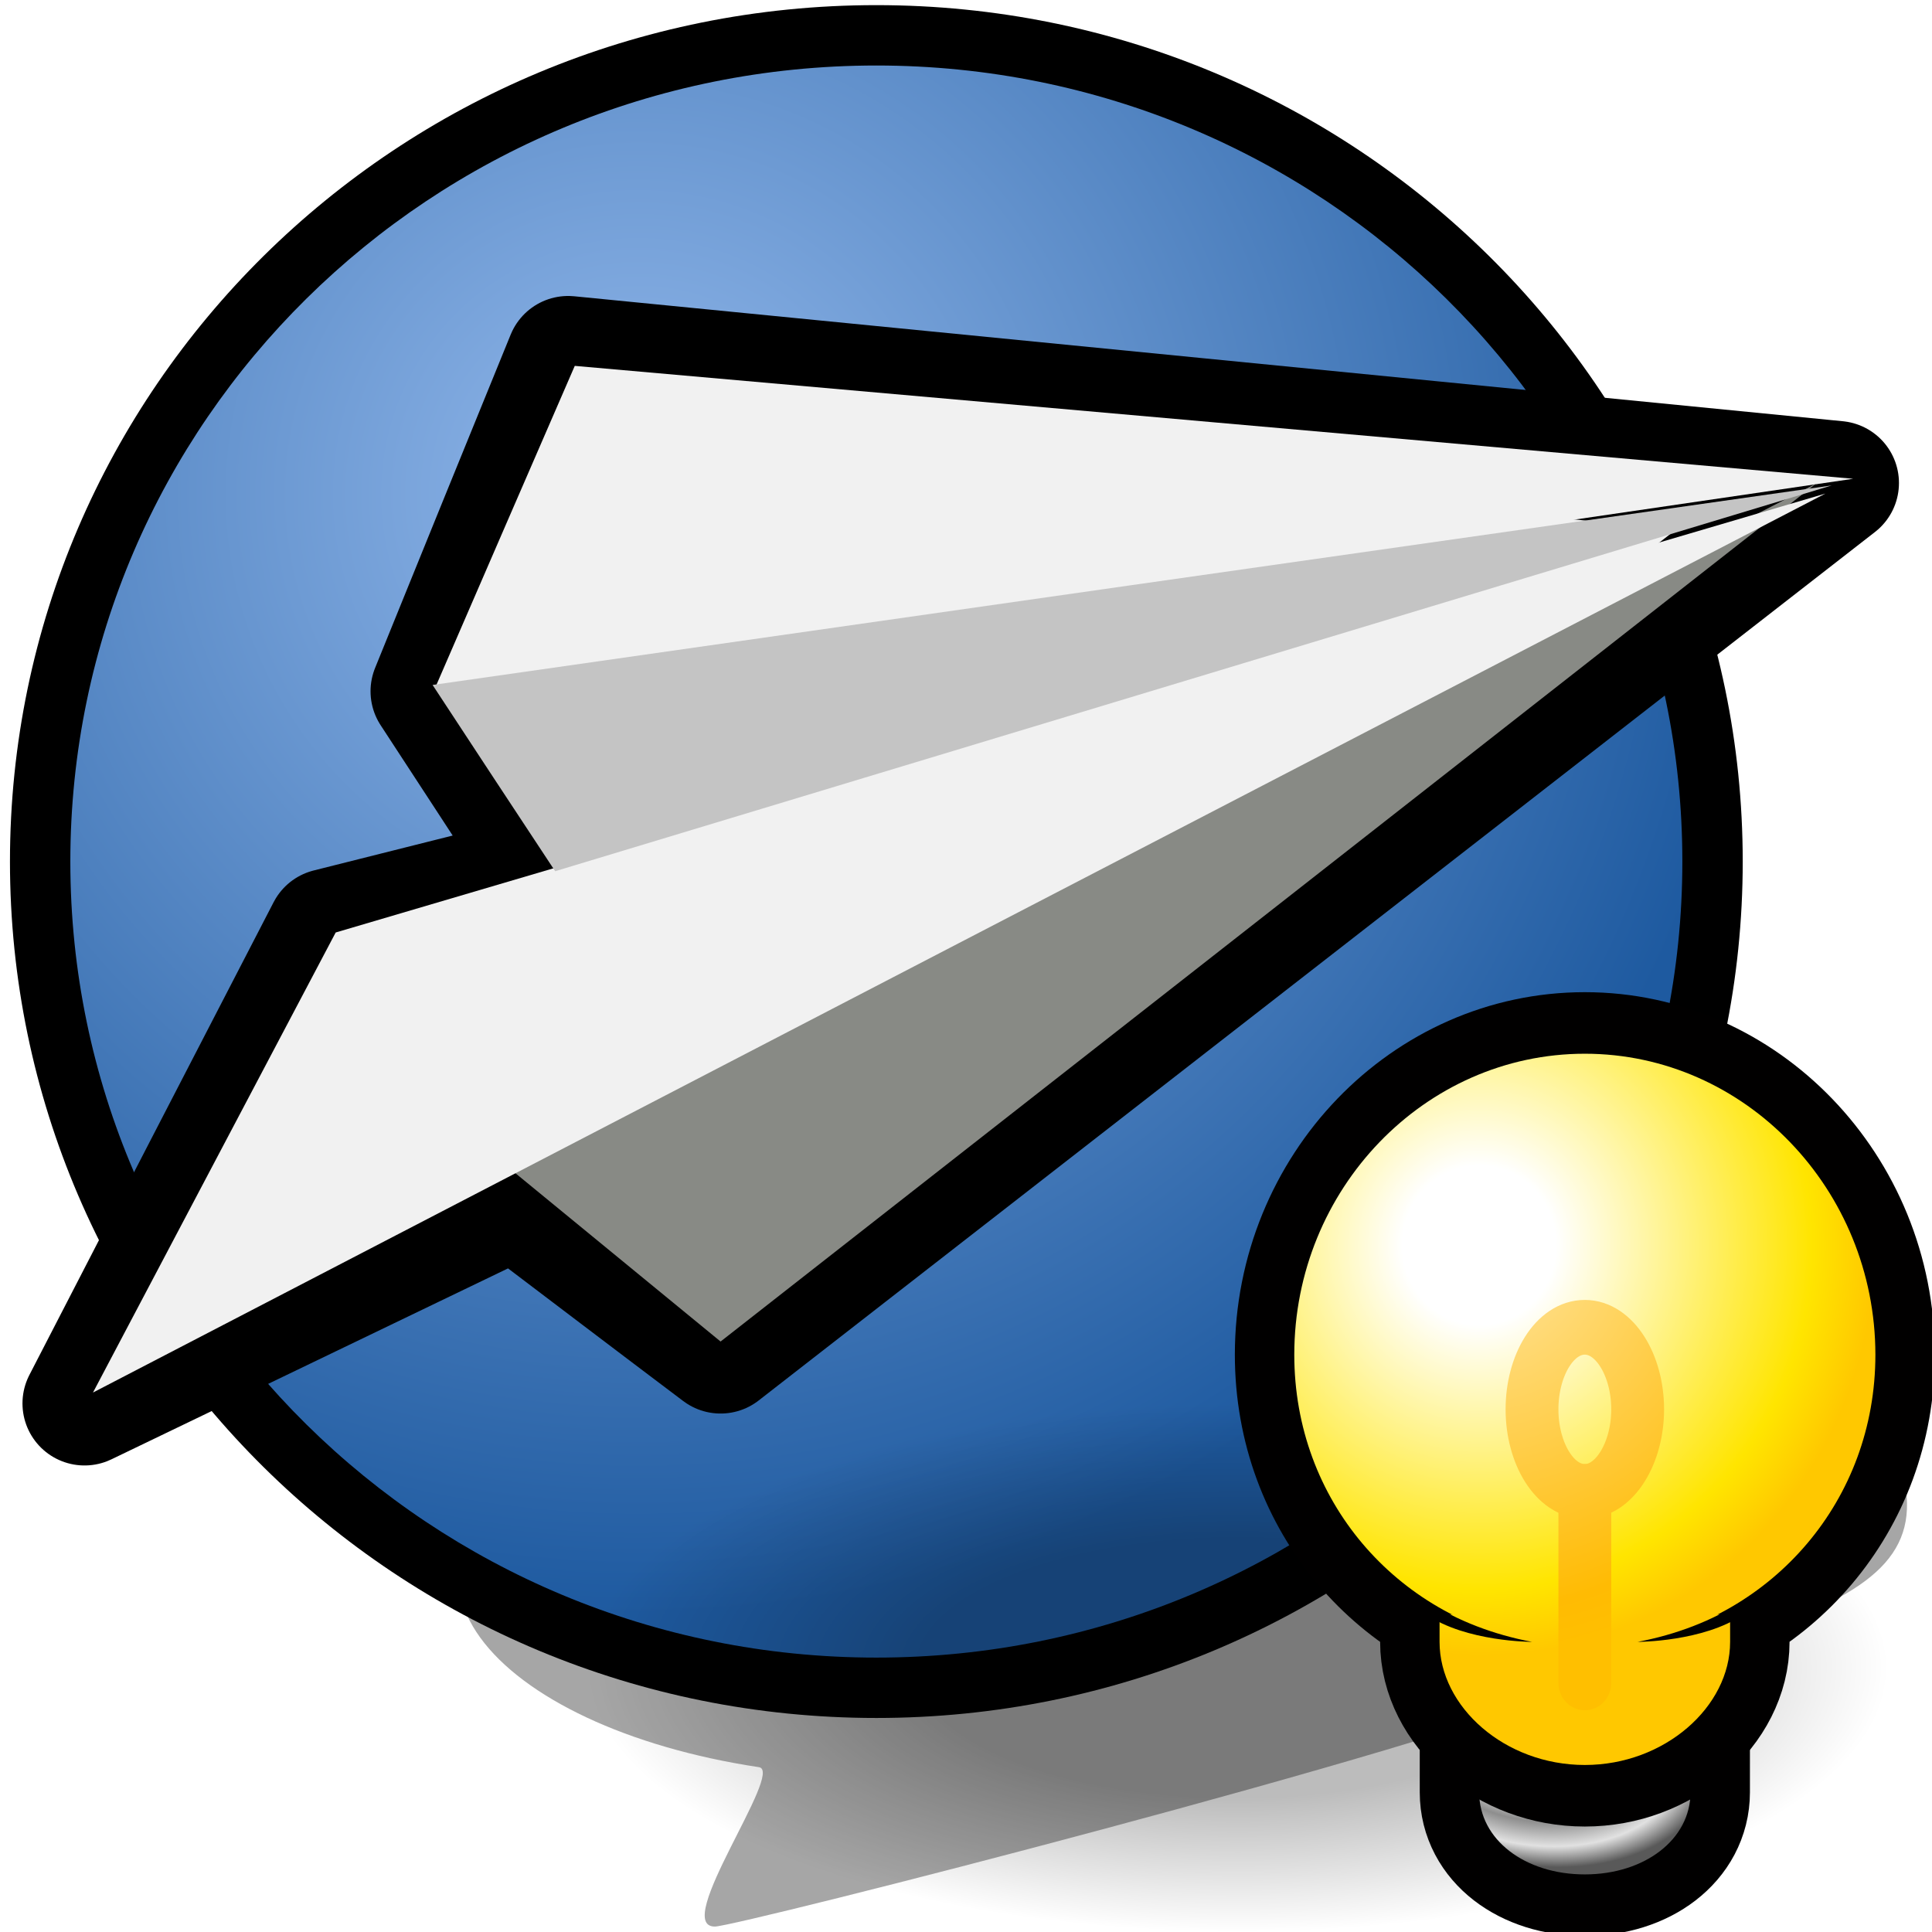
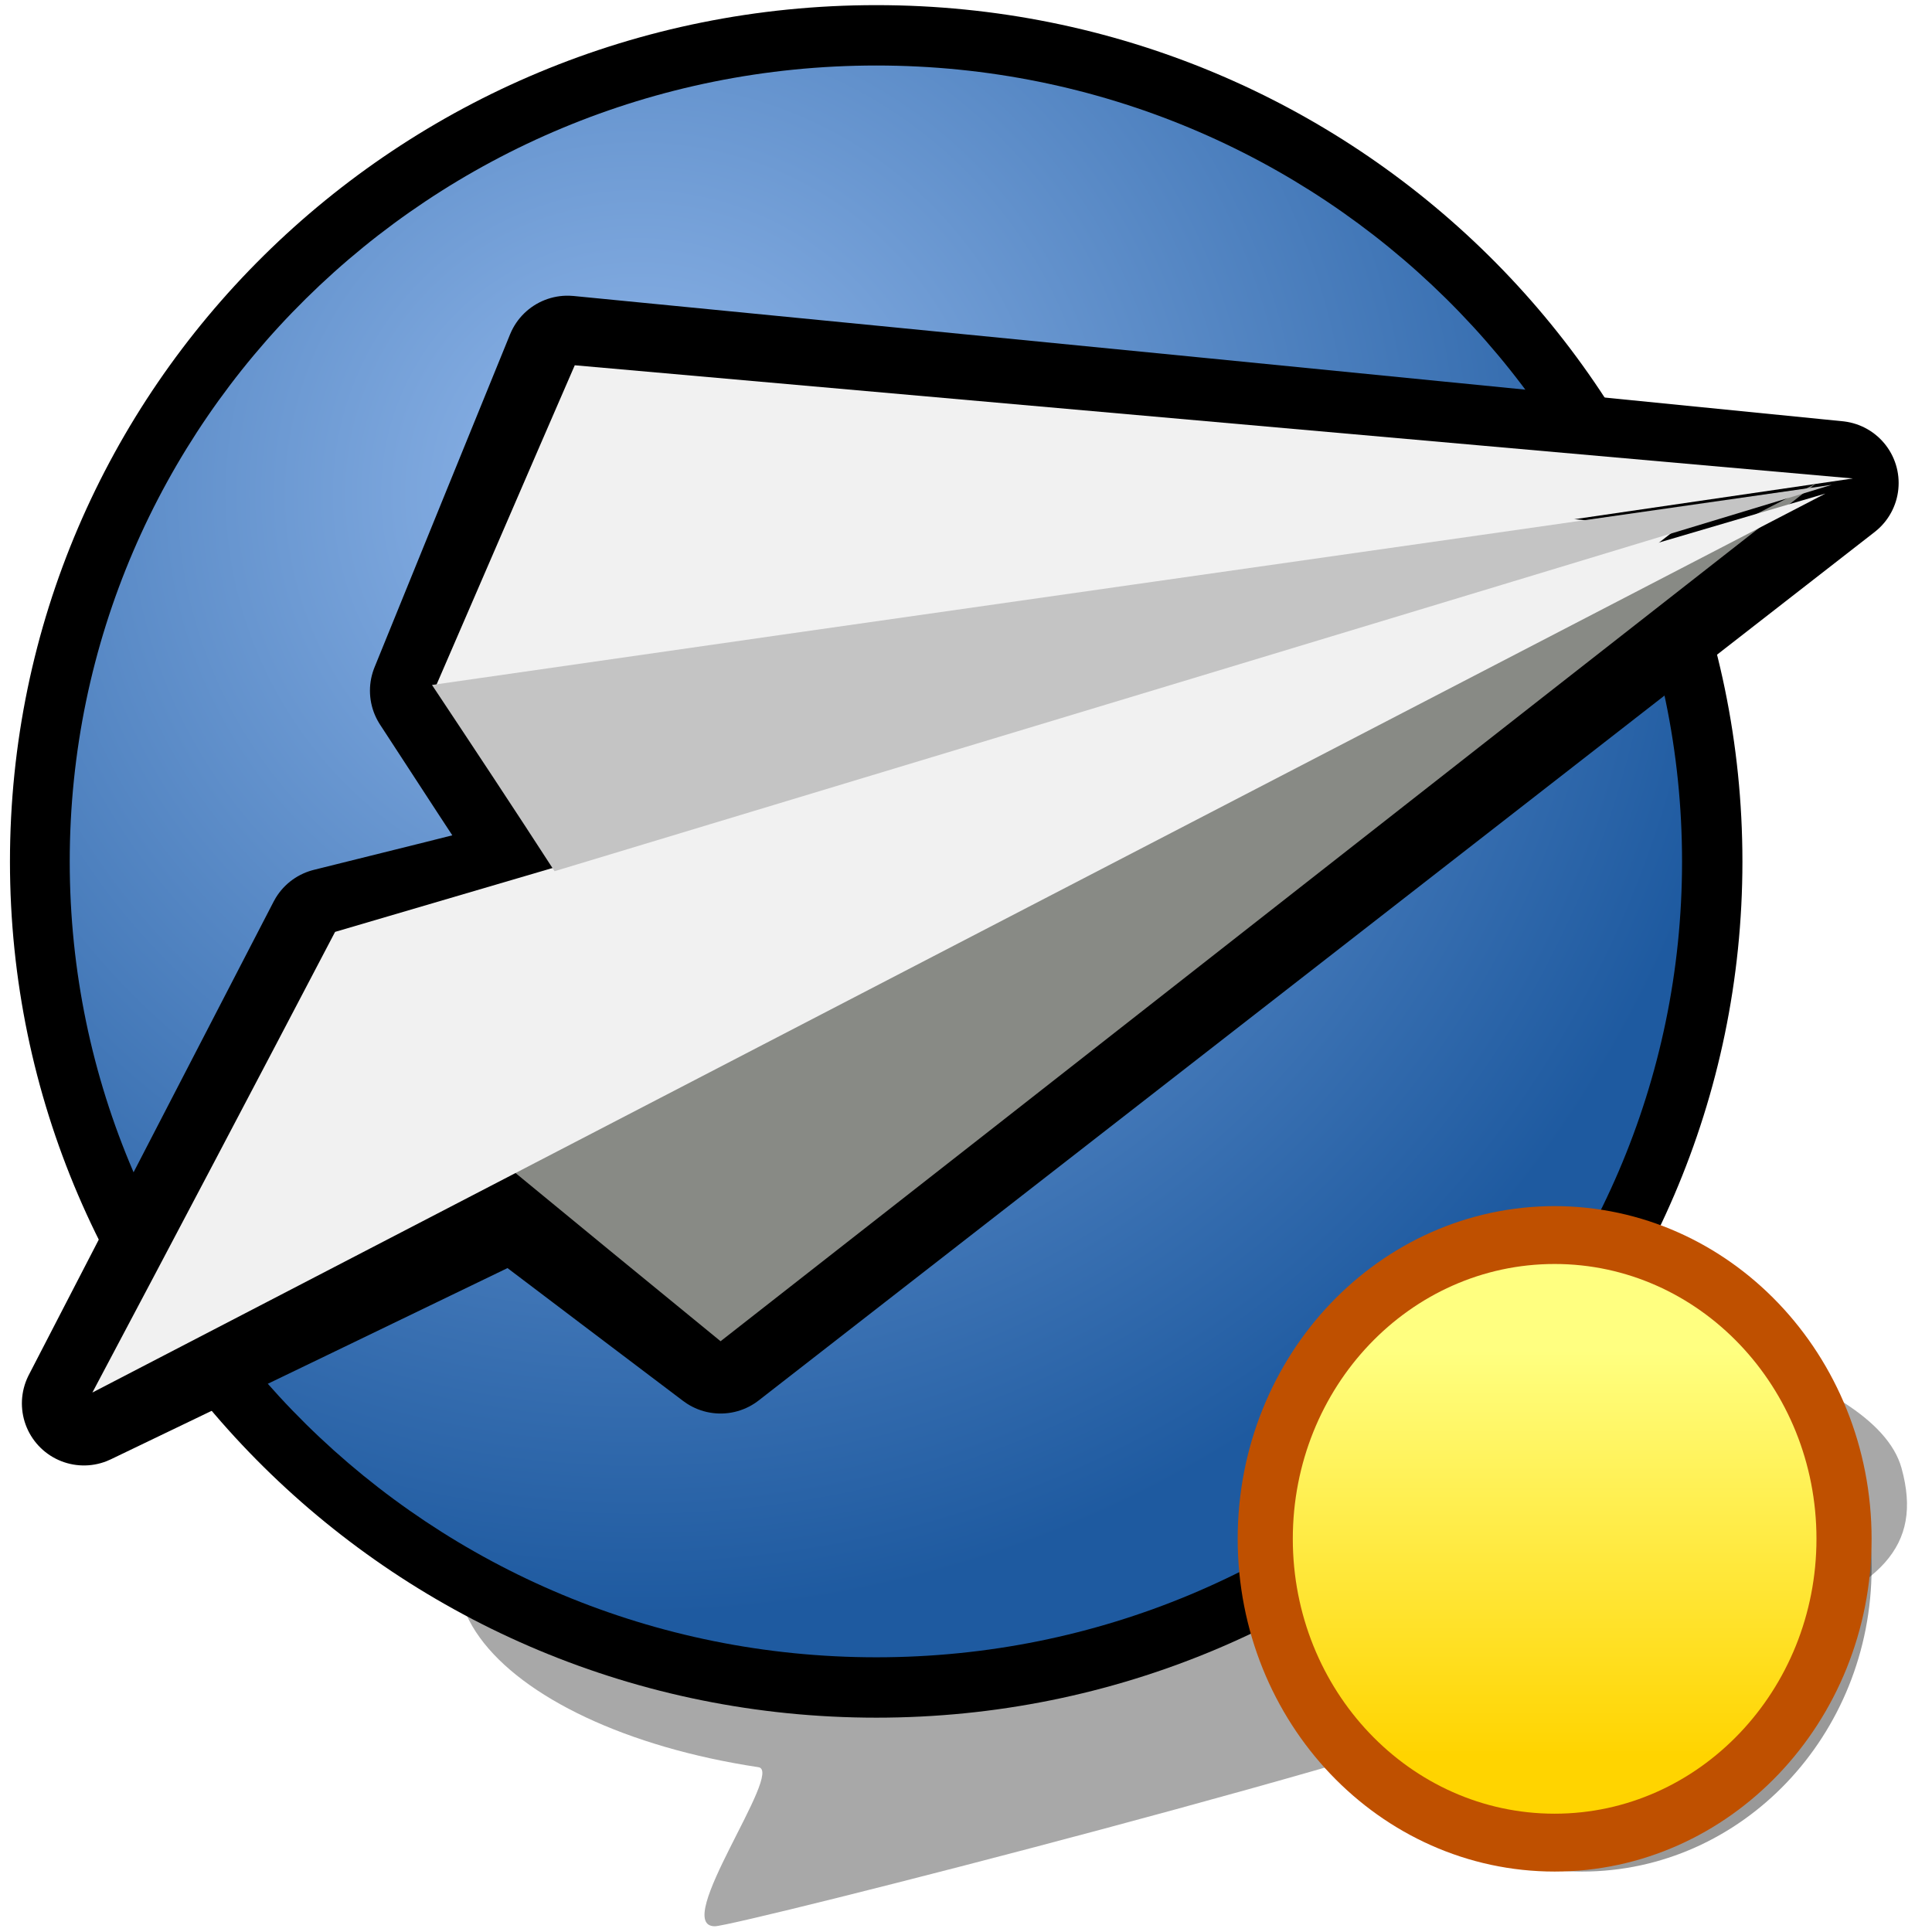
<svg xmlns="http://www.w3.org/2000/svg" version="1.1" width="64" height="64" color-interpolation="linearRGB">
  <g>
-     <path style="fill:#000000; fill-opacity:0.349" d="M18.59 47.98C28.05 42.7 35.33 40.72 51.34 43.36C53.6 43.72 62.08 45.36 62.99 48.64C63.72 51.28 62.26 52.6 58.62 53.92C56.44 54.58 55.71 55.24 52.07 55.9C47.7 57.88 24.41 63.82 23.68 63.82C22.23 63.82 26 58.66 25.14 58.54C16.4 57.22 11.45 51.94 18.59 47.98V47.98V47.98z" />
-     <path style="fill:#000000" d="M0.33 28.54C0.33 12.87 13.17 0.17 29.03 0.17C44.88 0.17 57.73 12.87 57.73 28.54C57.73 44.21 44.88 56.91 29.03 56.91C13.17 56.91 0.33 44.21 0.33 28.54V28.54V28.54z" />
-     <radialGradient id="gradient0" gradientUnits="userSpaceOnUse" cx="0" cy="0" r="64" gradientTransform="matrix(0.0006,0.5802,-0.5828,0.0006,21.1508,16.3716)">
+     <path style="fill:#000000; fill-opacity:0.341" d="M18.59 47.97C28.04 42.7 35.33 40.72 51.34 43.36C53.59 43.72 62.08 45.36 62.99 48.63C63.72 51.27 62.25 52.59 58.61 53.9C56.43 54.58 55.7 55.24 52.06 55.9C47.7 57.88 24.39 63.81 23.68 63.81C22.21 63.81 26 58.65 25.12 58.54C16.38 57.22 11.43 51.93 18.59 47.97V47.97V47.97V47.97V47.97V47.97V47.97z" />
+     <path style="fill:#000000" d="M0.33 28.54C0.33 12.85 13.17 0.17 29.03 0.17C44.88 0.17 57.72 12.85 57.72 28.54C57.72 44.2 44.88 56.9 29.03 56.9C13.17 56.9 0.33 44.2 0.33 28.54V28.54V28.54V28.54V28.54V28.54V28.54z" />
+     <radialGradient id="gradient0" gradientUnits="userSpaceOnUse" cx="0" cy="0" r="64" gradientTransform="matrix(-0.0006,-0.5802,0.5827,-0.0006,21.1508,16.3715)">
      <stop offset="0" stop-color="#92b8eb" />
      <stop offset="1" stop-color="#1e5aa0" />
    </radialGradient>
-     <path style="fill:url(#gradient0)" d="M2.33 28.54C2.33 13.98 14.28 2.17 29.03 2.17C43.78 2.17 55.73 13.98 55.73 28.54C55.73 43.1 43.78 54.91 29.03 54.91C14.28 54.91 2.33 43.1 2.33 28.54V28.54V28.54z" />
-     <path style="fill:#f1f1f1" d="M18.82 11.86C32.83 13.24 46.84 14.62 60.85 16C48.52 25.59 36.2 35.18 23.87 44.77C21.6 43.06 19.34 41.34 17.07 39.62C12.31 41.91 7.56 44.2 2.8 46.49C5.49 41.27 8.19 36.05 10.89 30.83C13.36 30.21 15.82 29.59 18.29 28.97C16.97 26.94 15.65 24.92 14.33 22.9C15.82 19.22 17.32 15.54 18.82 11.86V11.86V11.86z" />
-     <path style="fill:none; stroke:#000000; stroke-width:4.111; stroke-linecap:round; stroke-linejoin:round" d="M18.82 11.86C32.83 13.24 46.84 14.62 60.85 16C48.52 25.59 36.2 35.18 23.87 44.77C21.6 43.06 19.34 41.34 17.07 39.62C12.31 41.91 7.56 44.2 2.8 46.49C5.49 41.27 8.19 36.05 10.89 30.83C13.36 30.21 15.82 29.59 18.29 28.97C16.97 26.94 15.65 24.92 14.33 22.9C15.82 19.22 17.32 15.54 18.82 11.86V11.86V11.86z" />
-     <path style="fill:#f1f1f1" d="M14.43 22.75C30.08 20.45 45.74 18.15 61.39 15.86C47.27 14.61 33.15 13.37 19.04 12.12C17.5 15.66 15.97 19.2 14.43 22.75V22.75V22.75z" />
-     <linearGradient id="gradient1" gradientUnits="userSpaceOnUse" x1="49.09" y1="79.24" x2="32.74" y2="101.2">
+     <path style="fill:url(#gradient0)" d="M2.31 28.54C2.31 13.97 14.27 2.17 29.03 2.17C43.77 2.17 55.72 13.97 55.72 28.54C55.72 43.09 43.77 54.9 29.03 54.9C14.27 54.9 2.31 43.09 2.31 28.54V28.54V28.54V28.54V28.54V28.54V28.54z" />
+     <path style="fill:#f1f1f1" d="M18.8 11.85C32.83 13.22 46.84 14.6 60.84 16C48.52 25.59 36.2 35.18 23.87 44.77C21.6 43.06 19.34 41.34 17.05 39.61C12.31 41.9 7.55 44.2 2.78 46.49C5.48 41.27 8.18 36.04 10.89 30.81C13.35 30.2 15.81 29.59 18.29 28.95C16.95 26.94 15.64 24.92 14.31 22.88C15.81 19.2 17.3 15.52 18.8 11.85V11.85V11.85V11.85V11.85V11.85V11.85z" />
+     <path style="fill:none; stroke:#000000; stroke-width:4.11; stroke-linecap:round; stroke-linejoin:round" d="M18.8 11.85C32.83 13.22 46.84 14.6 60.84 16C48.52 25.59 36.2 35.18 23.87 44.77C21.6 43.06 19.34 41.34 17.05 39.61C12.31 41.9 7.55 44.2 2.78 46.49C5.48 41.27 8.18 36.04 10.89 30.81C13.35 30.2 15.81 29.59 18.29 28.95C16.95 26.94 15.64 24.92 14.31 22.88C15.81 19.2 17.3 15.52 18.8 11.85V11.85V11.85V11.85V11.85V11.85V11.85z" />
+     <path style="fill:#f1f1f1" d="M14.43 22.75C30.06 20.45 45.74 18.13 61.38 15.85C47.27 14.6 33.15 13.35 19.04 12.1C17.5 15.64 15.97 19.2 14.43 22.75V22.75V22.75V22.75V22.75V22.75V22.75z" />
+     <linearGradient id="gradient1" gradientUnits="userSpaceOnUse" x1="49.09" y1="79.23" x2="32.74" y2="101.19">
      <stop offset="0" stop-color="#888a85" />
      <stop offset="1" stop-color="#b0b2ae" />
    </linearGradient>
-     <path style="fill:url(#gradient1)" d="M16.52 38.41C18.97 40.42 21.42 42.43 23.87 44.44C35.97 34.97 48.07 25.49 60.16 16.02C45.62 23.48 31.07 30.94 16.52 38.41V38.41V38.41z" />
-     <path style="fill:#f1f1f1" d="M60.47 16.35C44.02 21.19 27.57 26.04 11.12 30.89C8.44 35.97 5.76 41.05 3.08 46.13C22.21 36.2 41.34 26.27 60.47 16.35V16.35V16.35z" />
-     <path style="fill:#c4c4c4" d="M14.33 22.69C15.68 24.75 17.03 26.8 18.39 28.86C32.48 24.6 46.58 20.34 60.68 16.08C45.23 18.28 29.78 20.48 14.33 22.69V22.69V22.69z" />
-     <radialGradient id="gradient2" gradientUnits="userSpaceOnUse" cx="0" cy="0" r="64" gradientTransform="matrix(0,0.1367,-0.3368,0,40.9983,55.25)">
-       <stop offset="0.491" stop-color="#010000" stop-opacity="0.263" />
-       <stop offset="1" stop-color="#010000" stop-opacity="0" />
-     </radialGradient>
-     <path style="fill:url(#gradient2)" d="M40.99 44C28.06 44 18 48.37 18 54C18 59.62 28.06 64 40.99 64C53.93 64 63.99 59.62 63.99 54C63.99 48.37 53.93 44 40.99 44V44V44z" />
-     <path style="fill:none; stroke:#010000; stroke-width:9" d="M40 51C40 52.66 40 54.33 40 56C40 59.45 36.52 62 32 62C27.45 62 24 59.45 24 56C24 54.33 24 52.66 24 51" transform="matrix(0.4375,0,0,0.4531,38.4998,33.9998)" />
-     <radialGradient id="gradient3" gradientUnits="userSpaceOnUse" cx="0" cy="0" r="64" gradientTransform="matrix(-0.0246,0.1394,-0.2157,-0.038,27.903,52.2302)">
-       <stop offset="0.44" stop-color="#f2f2f2" />
-       <stop offset="0.641" stop-color="#8e8e8e" />
-       <stop offset="0.835" stop-color="#e1e1e1" />
-       <stop offset="1" stop-color="#595959" />
-     </radialGradient>
-     <path style="fill:url(#gradient3)" d="M40 51C40 52.66 40 54.33 40 56C40 59.45 36.52 62 32 62C27.45 62 24 59.45 24 56C24 54.33 24 52.66 24 51" transform="matrix(0.4375,0,0,0.4531,38.4998,33.9998)" />
-     <path style="fill:none; stroke:#010000; stroke-width:9" d="M36 45C46.22 43.13 54 34.7 54 24C53.99 11.93 44.13 2 32 2C19.85 2 10 11.93 10 24C10 34.7 17.76 43.13 28 45            M43 43C43 43.66 43 44.33 43 45C43 49.75 38.04 54 32 54C25.94 54 21 49.75 21 45C21 44.33 21 43.66 21 43" transform="matrix(0.4375,0,0,0.4531,38.4998,33.9998)" />
-     <radialGradient id="gradient4" gradientUnits="userSpaceOnUse" cx="0" cy="0" r="64" gradientTransform="matrix(0,0.4686,-0.4686,0,24,16)">
-       <stop offset="0.194" stop-color="#ffffff" />
-       <stop offset="0.839" stop-color="#ffe500" />
-       <stop offset="1" stop-color="#ffc800" />
-     </radialGradient>
-     <path style="fill:url(#gradient4)" d="M43 43C43 43.66 43 44.33 43 45C43 49.75 38.04 54 32 54C25.94 54 21 49.75 21 45C21 44.33 21 43.66 21 43" transform="matrix(0.4375,0,0,0.4531,38.4998,33.9998)" />
-     <radialGradient id="gradient5" gradientUnits="userSpaceOnUse" cx="0" cy="0" r="64" gradientTransform="matrix(0,0.4686,-0.4686,0,24,16)">
-       <stop offset="0.194" stop-color="#ffffff" />
-       <stop offset="0.839" stop-color="#ffe500" />
-       <stop offset="1" stop-color="#ffc800" />
-     </radialGradient>
-     <path style="fill:url(#gradient5)" d="M36 45C46.22 43.13 54 34.7 54 24C53.99 11.93 44.13 2 32 2C19.85 2 10 11.93 10 24C10 34.7 17.76 43.13 28 45" transform="matrix(0.4375,0,0,0.4531,38.4998,33.9998)" />
-     <radialGradient id="gradient6" gradientUnits="userSpaceOnUse" cx="0" cy="0" r="64" gradientTransform="matrix(0,0.4686,-0.4686,0,24,16)">
-       <stop offset="0" stop-color="#ffe6a5" />
-       <stop offset="0.89" stop-color="#ffbb03" />
-       <stop offset="1" stop-color="#ffbf00" />
-     </radialGradient>
-     <path style="fill:none; stroke:url(#gradient6); stroke-width:4; stroke-linecap:round; stroke-linejoin:round" d="M32 48C32 43.33 32 38.66 32 34" transform="matrix(0.4375,0,0,0.4531,38.4998,33.9998)" />
-     <radialGradient id="gradient7" gradientUnits="userSpaceOnUse" cx="0" cy="0" r="64" gradientTransform="matrix(0,0.4686,-0.4686,0,24,16)">
-       <stop offset="0" stop-color="#ffe6a5" />
-       <stop offset="0.89" stop-color="#ffbb03" />
-       <stop offset="1" stop-color="#ffbf00" />
-     </radialGradient>
-     <path style="fill:none; stroke:url(#gradient7); stroke-width:4; stroke-linecap:round; stroke-linejoin:round" d="M28 28C28 24.77 29.72 22 32 22C34.25 22 36 24.77 36 28C36 31.21 34.25 34 32 34C29.72 34 28 31.21 28 28V28V28z" transform="matrix(0.4375,0,0,0.4531,38.4998,33.9998)" />
-     <path style="fill:#010000" d="M20 42C22.37 43.47 25.1 44.47 28 45C28 45 23 45 20 43C20 42.66 20 42.33 20 42V42V42z" transform="matrix(0.4375,0,0,0.4531,38.4998,33.9998)" />
-     <path style="fill:#010000" d="M44 42C41.62 43.47 38.9 44.47 36 45C36 45 41 45 44 43C44 42.66 44 42.33 44 42V42V42z" transform="matrix(0.4375,0,0,0.4531,38.4998,33.9998)" />
+     <path style="fill:url(#gradient1)" d="M16.52 38.4C18.95 40.4 21.42 42.43 23.87 44.43C35.97 34.97 48.06 25.47 60.15 16.02C45.61 23.46 31.05 30.94 16.52 38.4V38.4V38.4V38.4V38.4V38.4V38.4z" />
+     <path style="fill:#f1f1f1" d="M60.47 16.35C44.02 21.19 27.55 26.04 11.1 30.87C8.43 35.97 5.76 41.04 3.06 46.13C22.2 36.2 41.34 26.27 60.47 16.35V16.35V16.35V16.35V16.35V16.35V16.35z" />
+     <path style="fill:#c4c4c4" d="M14.31 22.69C15.68 24.75 17.03 26.79 18.37 28.86C32.47 24.6 46.58 20.34 60.68 16.06C45.22 18.28 29.78 20.46 14.31 22.69V22.69V22.69V22.69V22.69V22.69V22.69z" />
+     <path style="fill:none; stroke:#000000; stroke-opacity:0.4; stroke-width:4; stroke-linecap:round; stroke-linejoin:round" d="M23 4C12.5 4 4 12.5 4 23C4 33.48 12.5 42 23 42C33.48 42 42 33.48 42 23C42 12.5 33.48 4 23 4V4V4z" transform="matrix(0.4565,0,0,0.4792,41.9128,40.9128)" />
+     <path style="fill:none; stroke:#bf5000; stroke-width:8" d="M21 2C10.5 2 2 10.5 2 21C2 31.48 10.5 40 21 40C31.48 40 40 31.48 40 21C40 10.5 31.48 2 21 2V2V2z" transform="matrix(0.4565,0,0,0.4792,41.9128,40.9128)" />
+     <linearGradient id="gradient2" gradientUnits="userSpaceOnUse" x1="128" y1="8" x2="128" y2="36">
+       <stop offset="0" stop-color="#ffff80" />
+       <stop offset="1" stop-color="#ffd400" />
+     </linearGradient>
+     <path style="fill:url(#gradient2)" d="M21 2C10.5 2 2 10.5 2 21C2 31.48 10.5 40 21 40C31.48 40 40 31.48 40 21C40 10.5 31.48 2 21 2V2V2z" transform="matrix(0.4565,0,0,0.4792,41.9128,40.9128)" />
  </g>
</svg>
